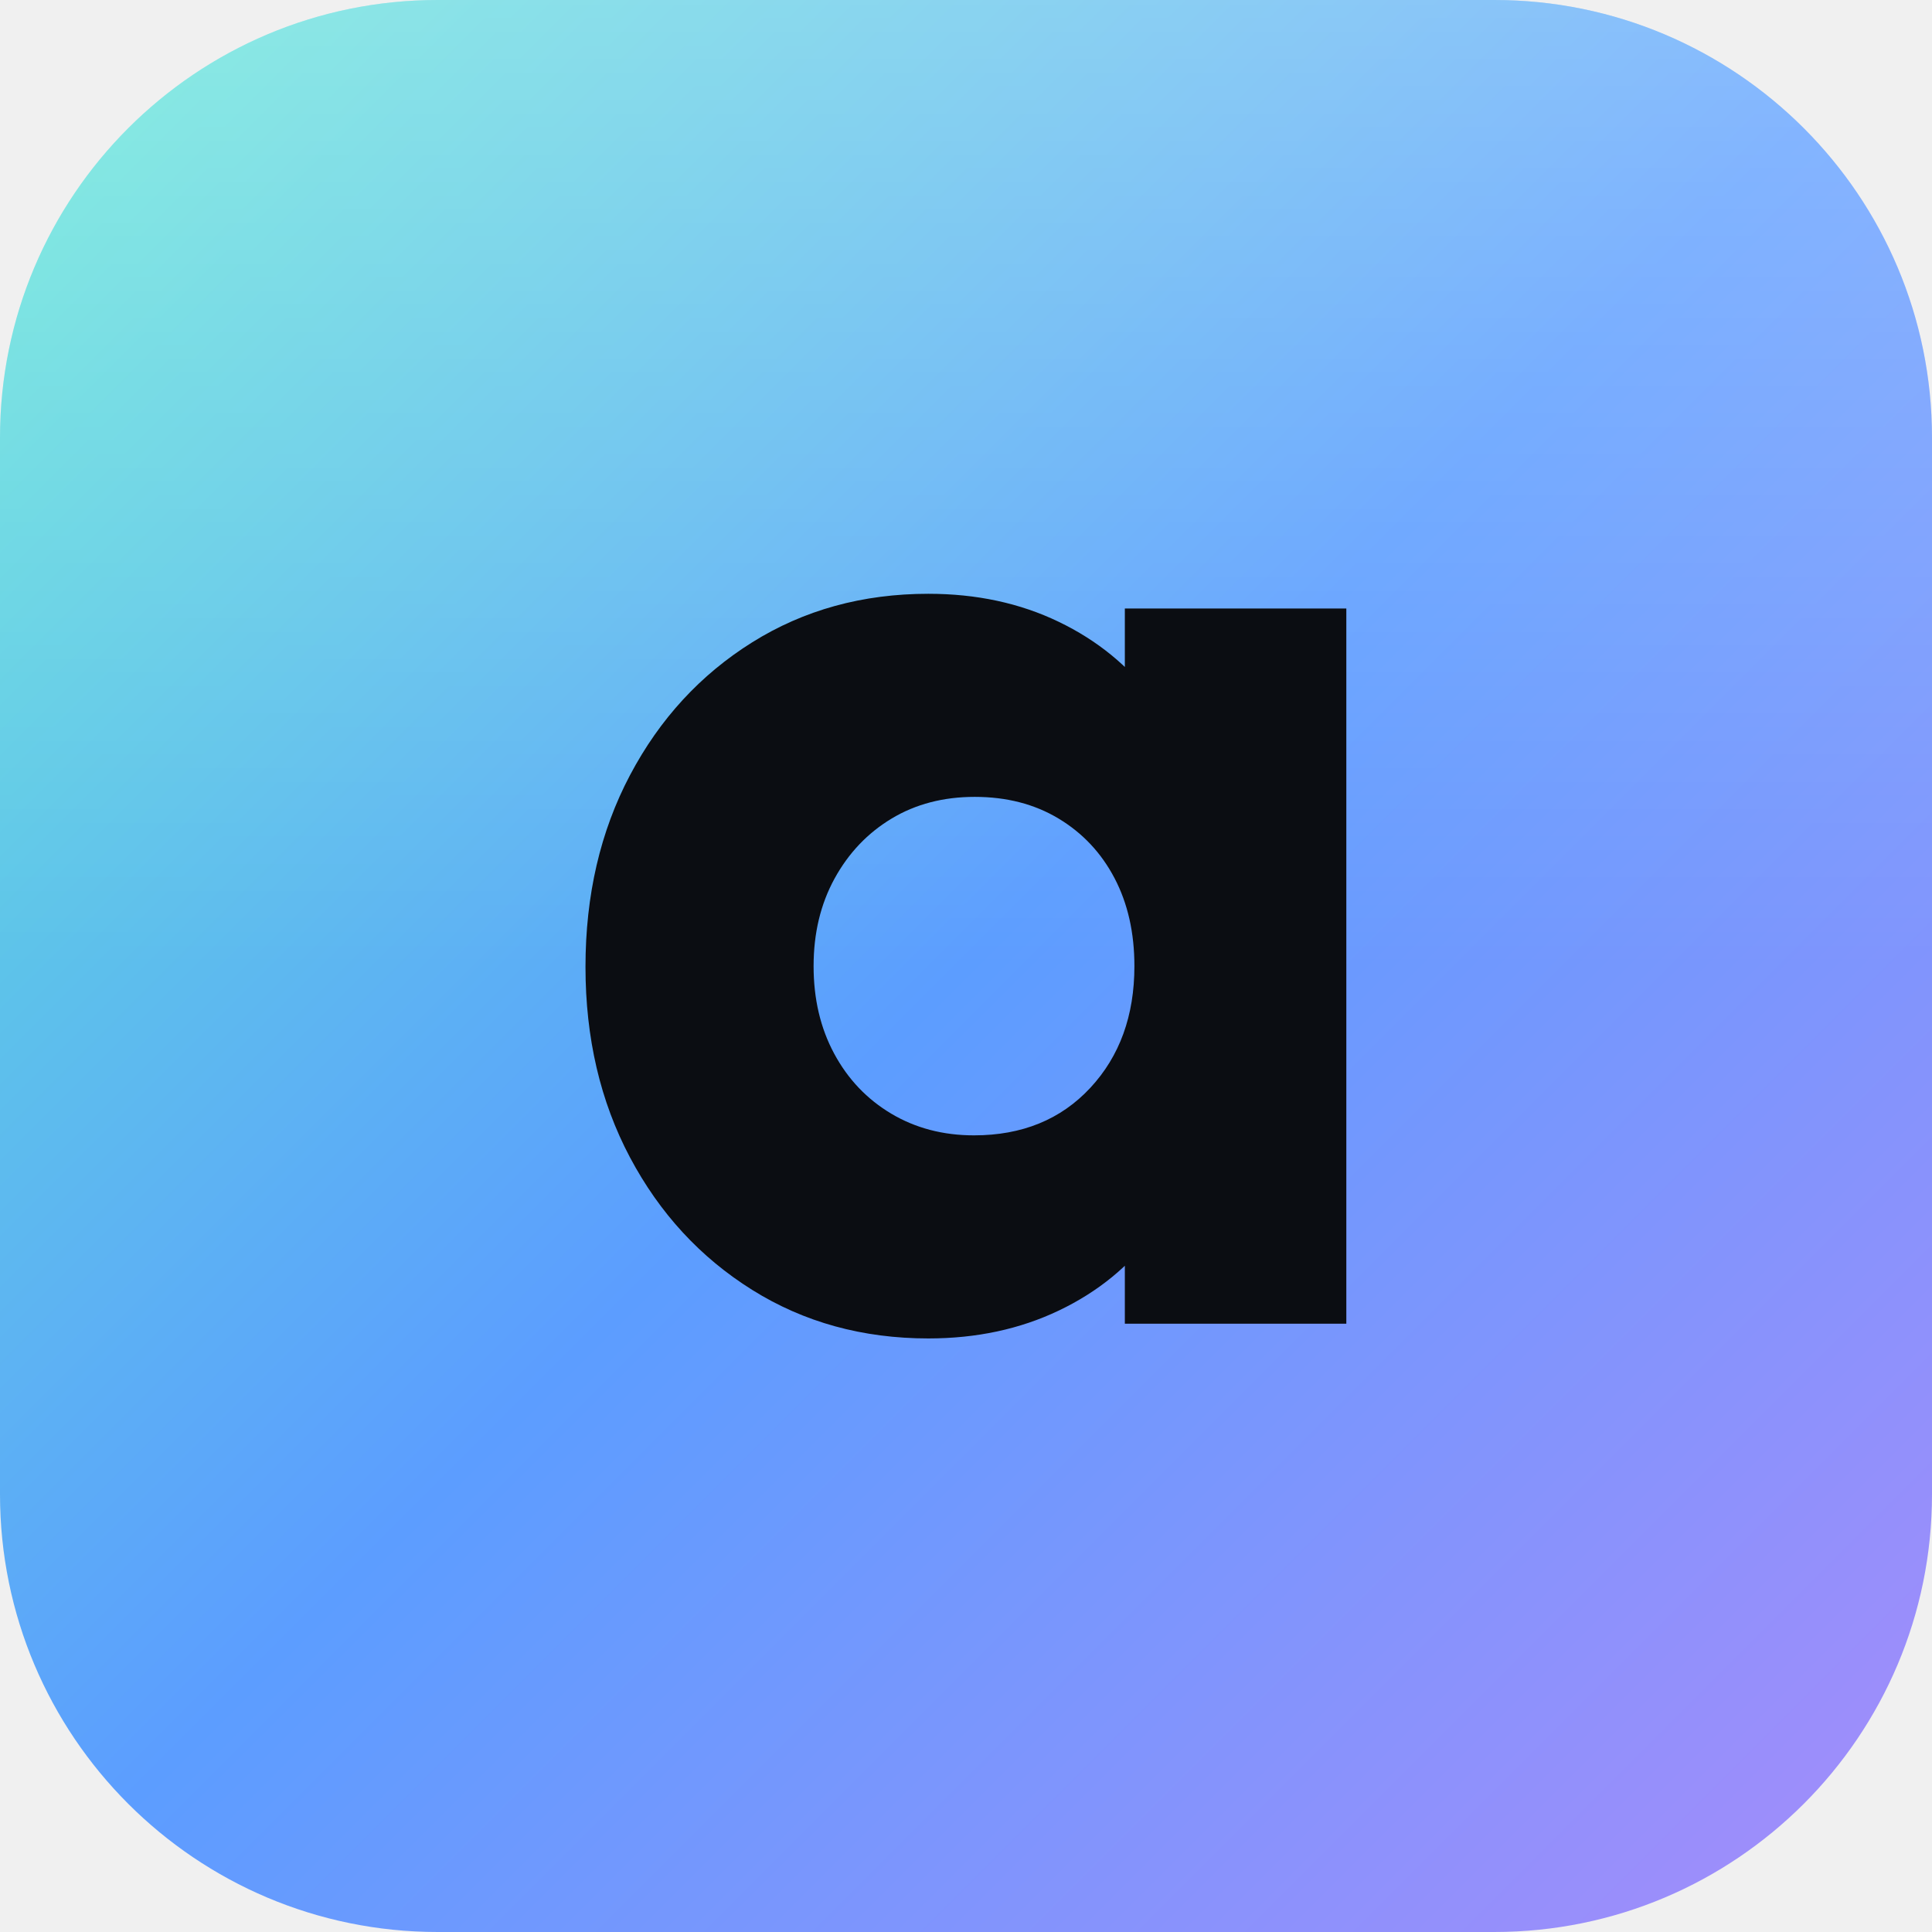
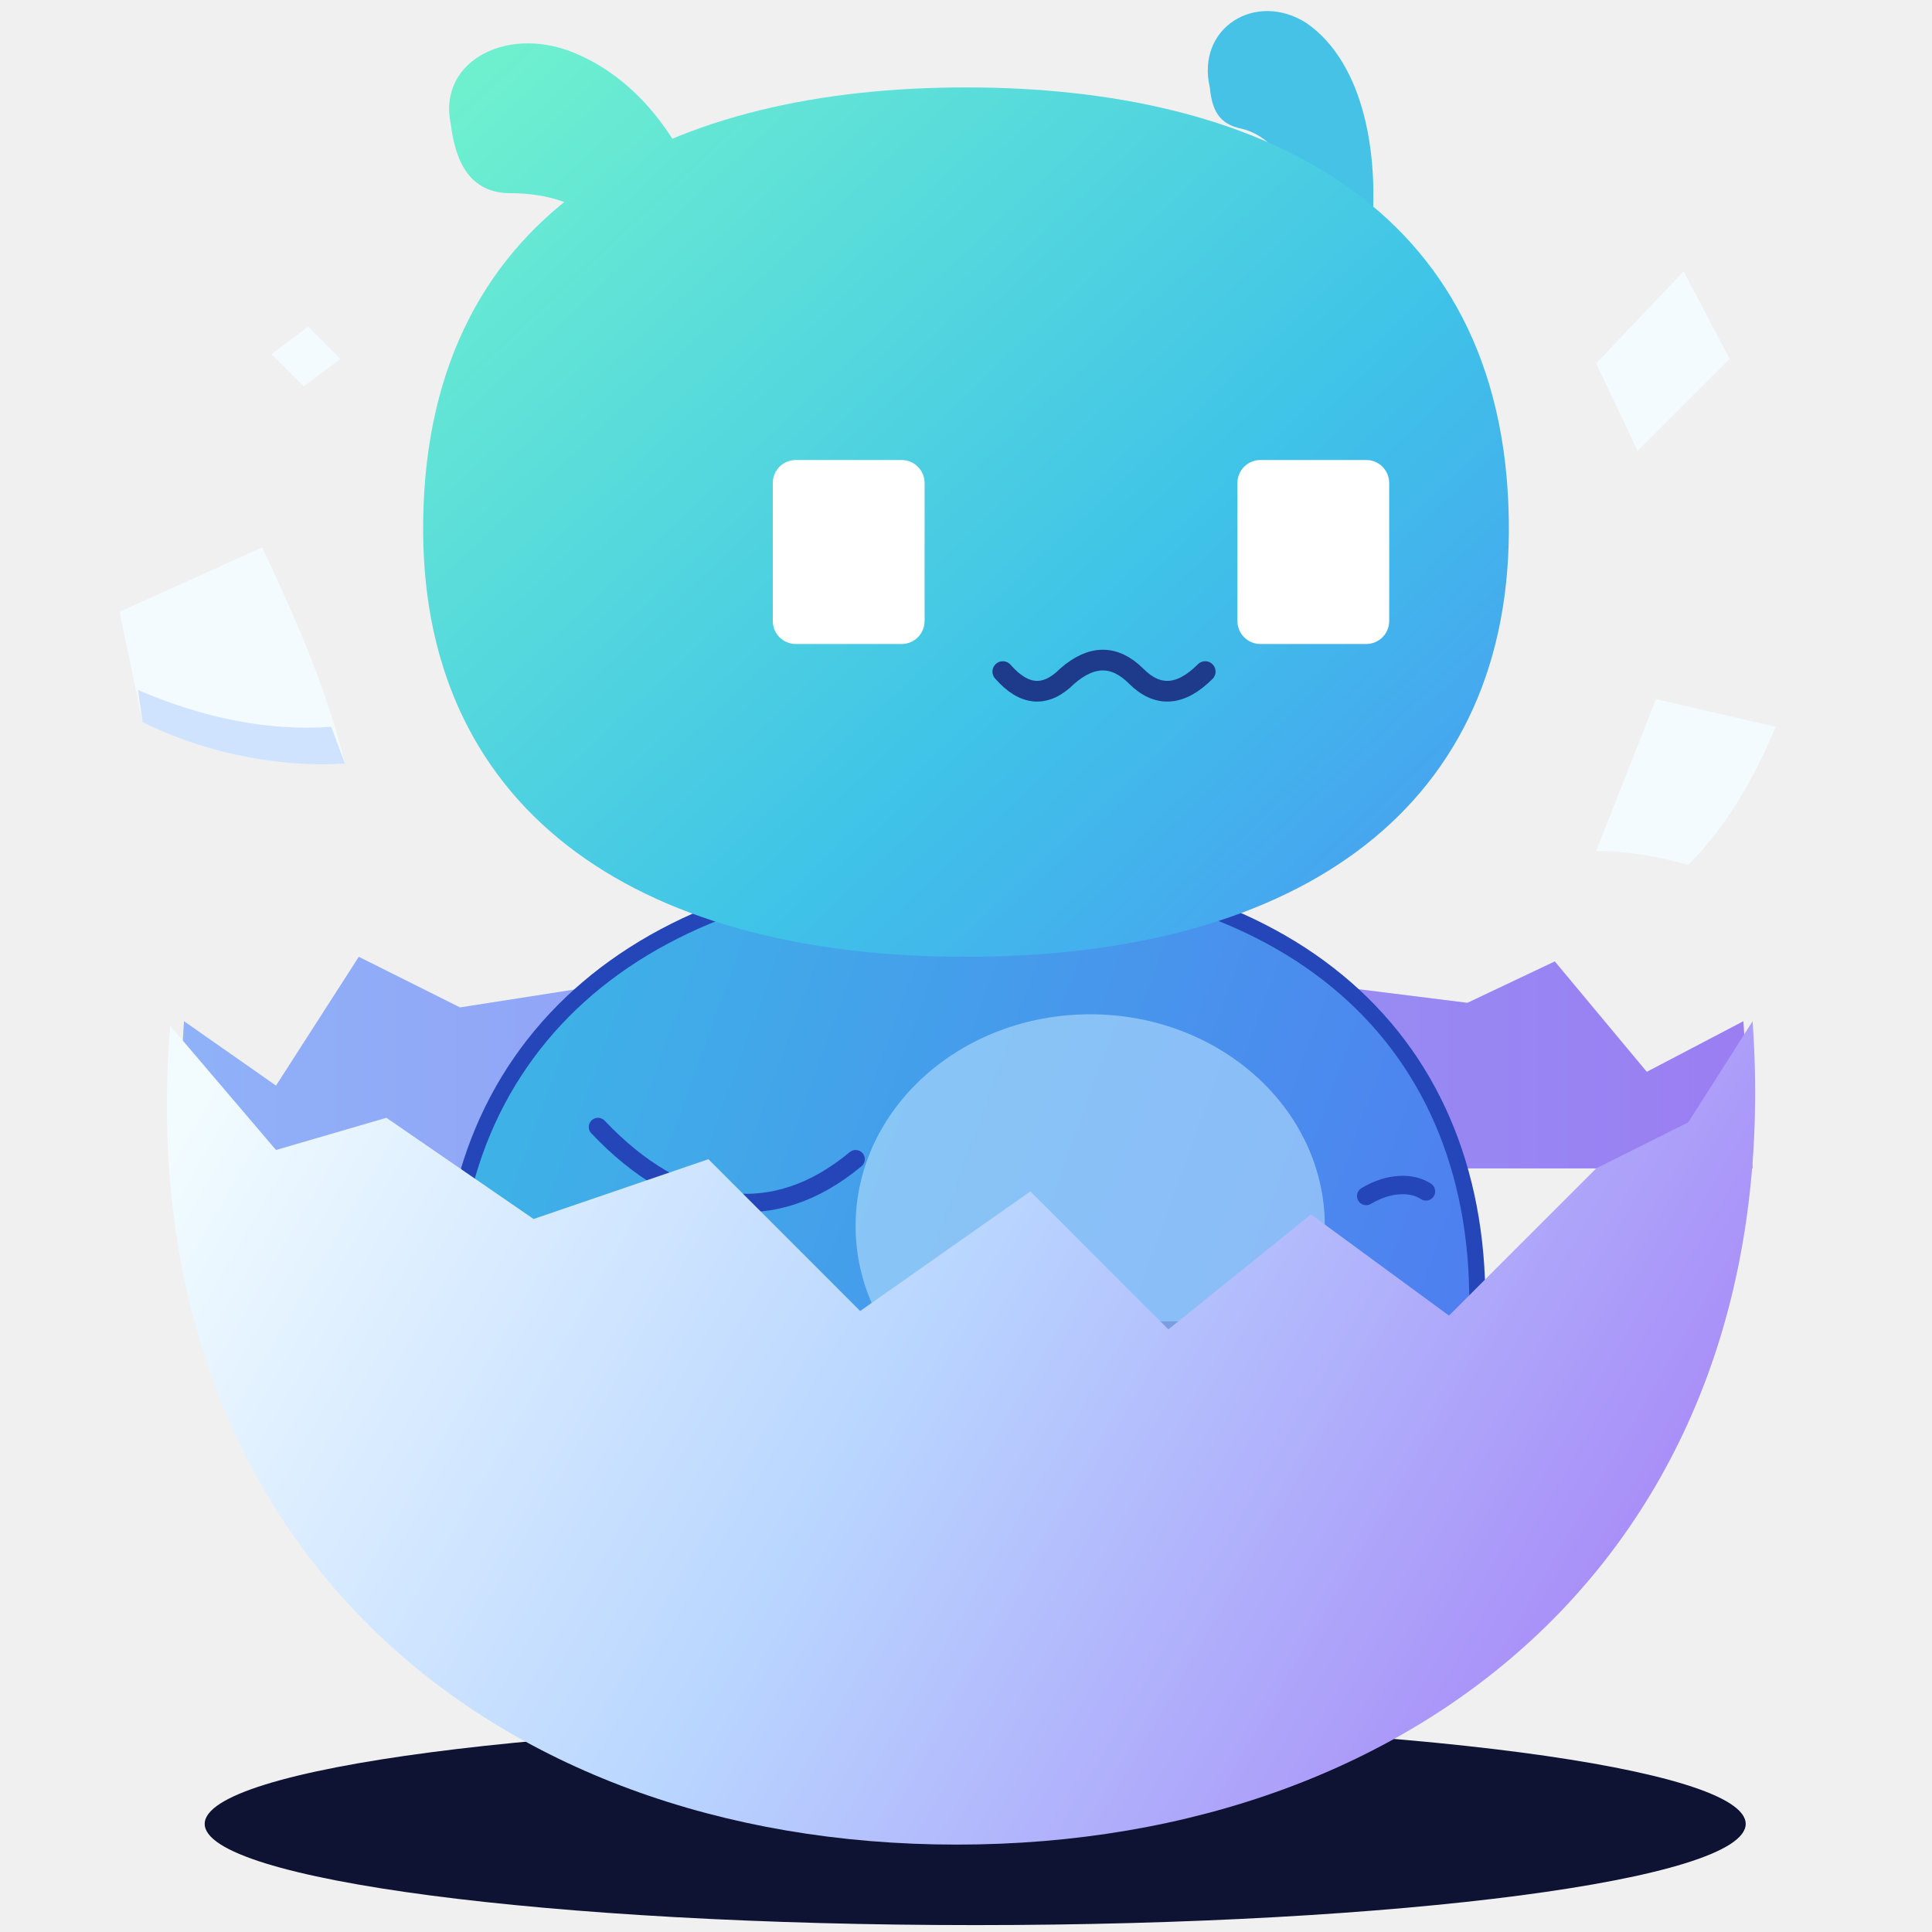
- <svg xmlns="http://www.w3.org/2000/svg" viewBox="0 0 512 512" width="512" height="512" role="img" aria-label="Alia">
+ <svg xmlns="http://www.w3.org/2000/svg" viewBox="96 112 840 840" width="512" height="512" role="img" aria-label="Alia">
  <defs>
-     <linearGradient id="g" x1="0" y1="0" x2="1" y2="1">
-       <stop offset="0" stop-color="#5EEAD4" />
-       <stop offset=".5" stop-color="#5C9DFF" />
-       <stop offset="1" stop-color="#A78BFA" />
+     <linearGradient id="skin" x1="300" y1="150" x2="740" y2="620" gradientUnits="userSpaceOnUse">
+       <stop offset="0" stop-color="#6EF0CF" />
+       <stop offset=".55" stop-color="#3FC3E8" />
+       <stop offset="1" stop-color="#4C8DF6" />
    </linearGradient>
-     <linearGradient id="s" x1="0" y1="0" x2="0" y2="1">
-       <stop offset="0" stop-color="#fff" stop-opacity=".28" />
-       <stop offset=".5" stop-color="#fff" stop-opacity="0" />
+     <linearGradient id="body" x1="300" y1="500" x2="740" y2="660" gradientUnits="userSpaceOnUse">
+       <stop offset="0" stop-color="#3CB8E6" />
+       <stop offset="1" stop-color="#4F7FF0" />
+     </linearGradient>
+     <linearGradient id="shell" x1="200" y1="560" x2="820" y2="920" gradientUnits="userSpaceOnUse">
+       <stop offset="0" stop-color="#F2FCFF" />
+       <stop offset=".45" stop-color="#B9D6FF" />
+       <stop offset="1" stop-color="#A47CF6" />
+     </linearGradient>
+     <linearGradient id="inside" x1="170" y1="530" x2="850" y2="530" gradientUnits="userSpaceOnUse">
+       <stop offset="0" stop-color="#8FB2F8" />
+       <stop offset="1" stop-color="#9A7EF2" />
    </linearGradient>
  </defs>
-   <rect width="512" height="512" rx="116" fill="url(#g)" />
-   <rect width="512" height="512" rx="116" fill="url(#s)" />
-   <path fill="#0B0D12" transform="translate(145.8 350.8)" d="M100.23 3.9Q74.1 3.9 53.528 -8.97Q32.955 -21.84 21.157 -44.07Q9.36 -66.3 9.36 -94.575Q9.36 -123.045 21.157 -145.373Q32.955 -167.7 53.528 -180.57Q74.1 -193.44 100.23 -193.44Q119.34 -193.44 134.745 -186.03Q150.15 -178.62 159.803 -165.555Q169.455 -152.49 170.82 -135.72V-53.82Q169.455 -37.05 159.9 -23.985Q150.345 -10.92 134.843 -3.51Q119.34 3.9 100.23 3.9ZM112.32 -49.92Q131.43 -49.92 143.13 -62.498Q154.83 -75.075 154.83 -94.77Q154.83 -108.03 149.565 -118.073Q144.3 -128.115 134.745 -133.868Q125.19 -139.62 112.515 -139.62Q100.035 -139.62 90.48 -133.868Q80.925 -128.115 75.368 -117.975Q69.81 -107.835 69.81 -94.77Q69.81 -81.705 75.27 -71.565Q80.73 -61.425 90.382 -55.672Q100.035 -49.92 112.32 -49.92ZM152.295 0.0V-50.895L161.265 -97.11L152.295 -142.935V-189.54H210.99V0.0Z" />
+   <ellipse id="shadow" cx="520" cy="905" rx="335" ry="44" fill="#0E1233" />
+   <path id="egg-back" fill="url(#inside)" d="M172 620 L176 556 L216 584 L252 528 L296 550 L360 540 L360 720 L670 720 L670 540 L734 548 L772 530 L812 578 L854 556 L858 620 Z" />
+   <g id="dragon">
+     <path fill="url(#body)" stroke="#2546B8" stroke-width="7" d="M292 690 C286 570 372 490 516 490 C664 490 744 570 738 690 Z" />
+     <ellipse cx="570" cy="645" rx="102" ry="92" fill="#BFE6FF" opacity=".55" />
+     <path fill="none" stroke="#2546B8" stroke-width="8" stroke-linecap="round" d="M356 602 C392 640 432 646 468 616 M690 632 C700 626 710 626 716 630" />
+     <path fill="url(#skin)" d="M292 166 C286 138 318 122 348 136 C384 152 408 196 410 244 L378 252 C372 216 352 196 318 196 C300 196 294 182 292 166 Z" />
+     <path fill="#45C2E6" d="M622 150 C616 124 642 108 664 122 C690 140 696 182 692 216 L664 218 C662 190 652 172 636 168 C626 166 623 160 622 150 Z" />
+     <path fill="url(#skin)" d="M516 150 C642 150 750 200 752 338 C754 462 662 528 516 528 C370 528 278 462 280 338 C282 200 390 150 516 150 Z" />
+     <g id="eyes" fill="#FFFFFF">
+       <rect x="432" y="312" width="66" height="80" rx="10" />
+       <rect x="634" y="312" width="66" height="80" rx="10" />
+     </g>
+     <path fill="none" stroke="#1E3A8A" stroke-width="9" stroke-linecap="round" stroke-linejoin="round" d="M532 404 Q546 420 560 406 Q576 392 590 406 Q604 420 620 404" />
+   </g>
+   <path id="egg-front" fill="url(#shell)" d="M170 558 L216 612 L264 598 L328 642 L404 616 L470 682 L544 630 L604 690 L666 640 L726 684 L790 620 L830 600 L858 556 C874 782 716 914 512 914 C308 914 152 782 170 558 Z" />
+   <g id="shards" fill="#F4FBFF">
+     <path d="M148 378 L210 350 C226 384 238 412 246 444 C214 446 182 438 158 426 Z" />
+     <path fill="#CFE3FF" d="M158 426 C182 438 214 446 246 444 L240 428 C212 430 184 424 156 412 Z" />
+     <path d="M214 266 L230 254 L244 268 L228 280 Z" />
+     <path d="M790 270 L828 230 L848 268 L808 308 Z" />
+     <path d="M816 416 L868 428 C858 452 846 472 830 488 C816 484 802 482 790 482 Z" />
+   </g>
</svg>
